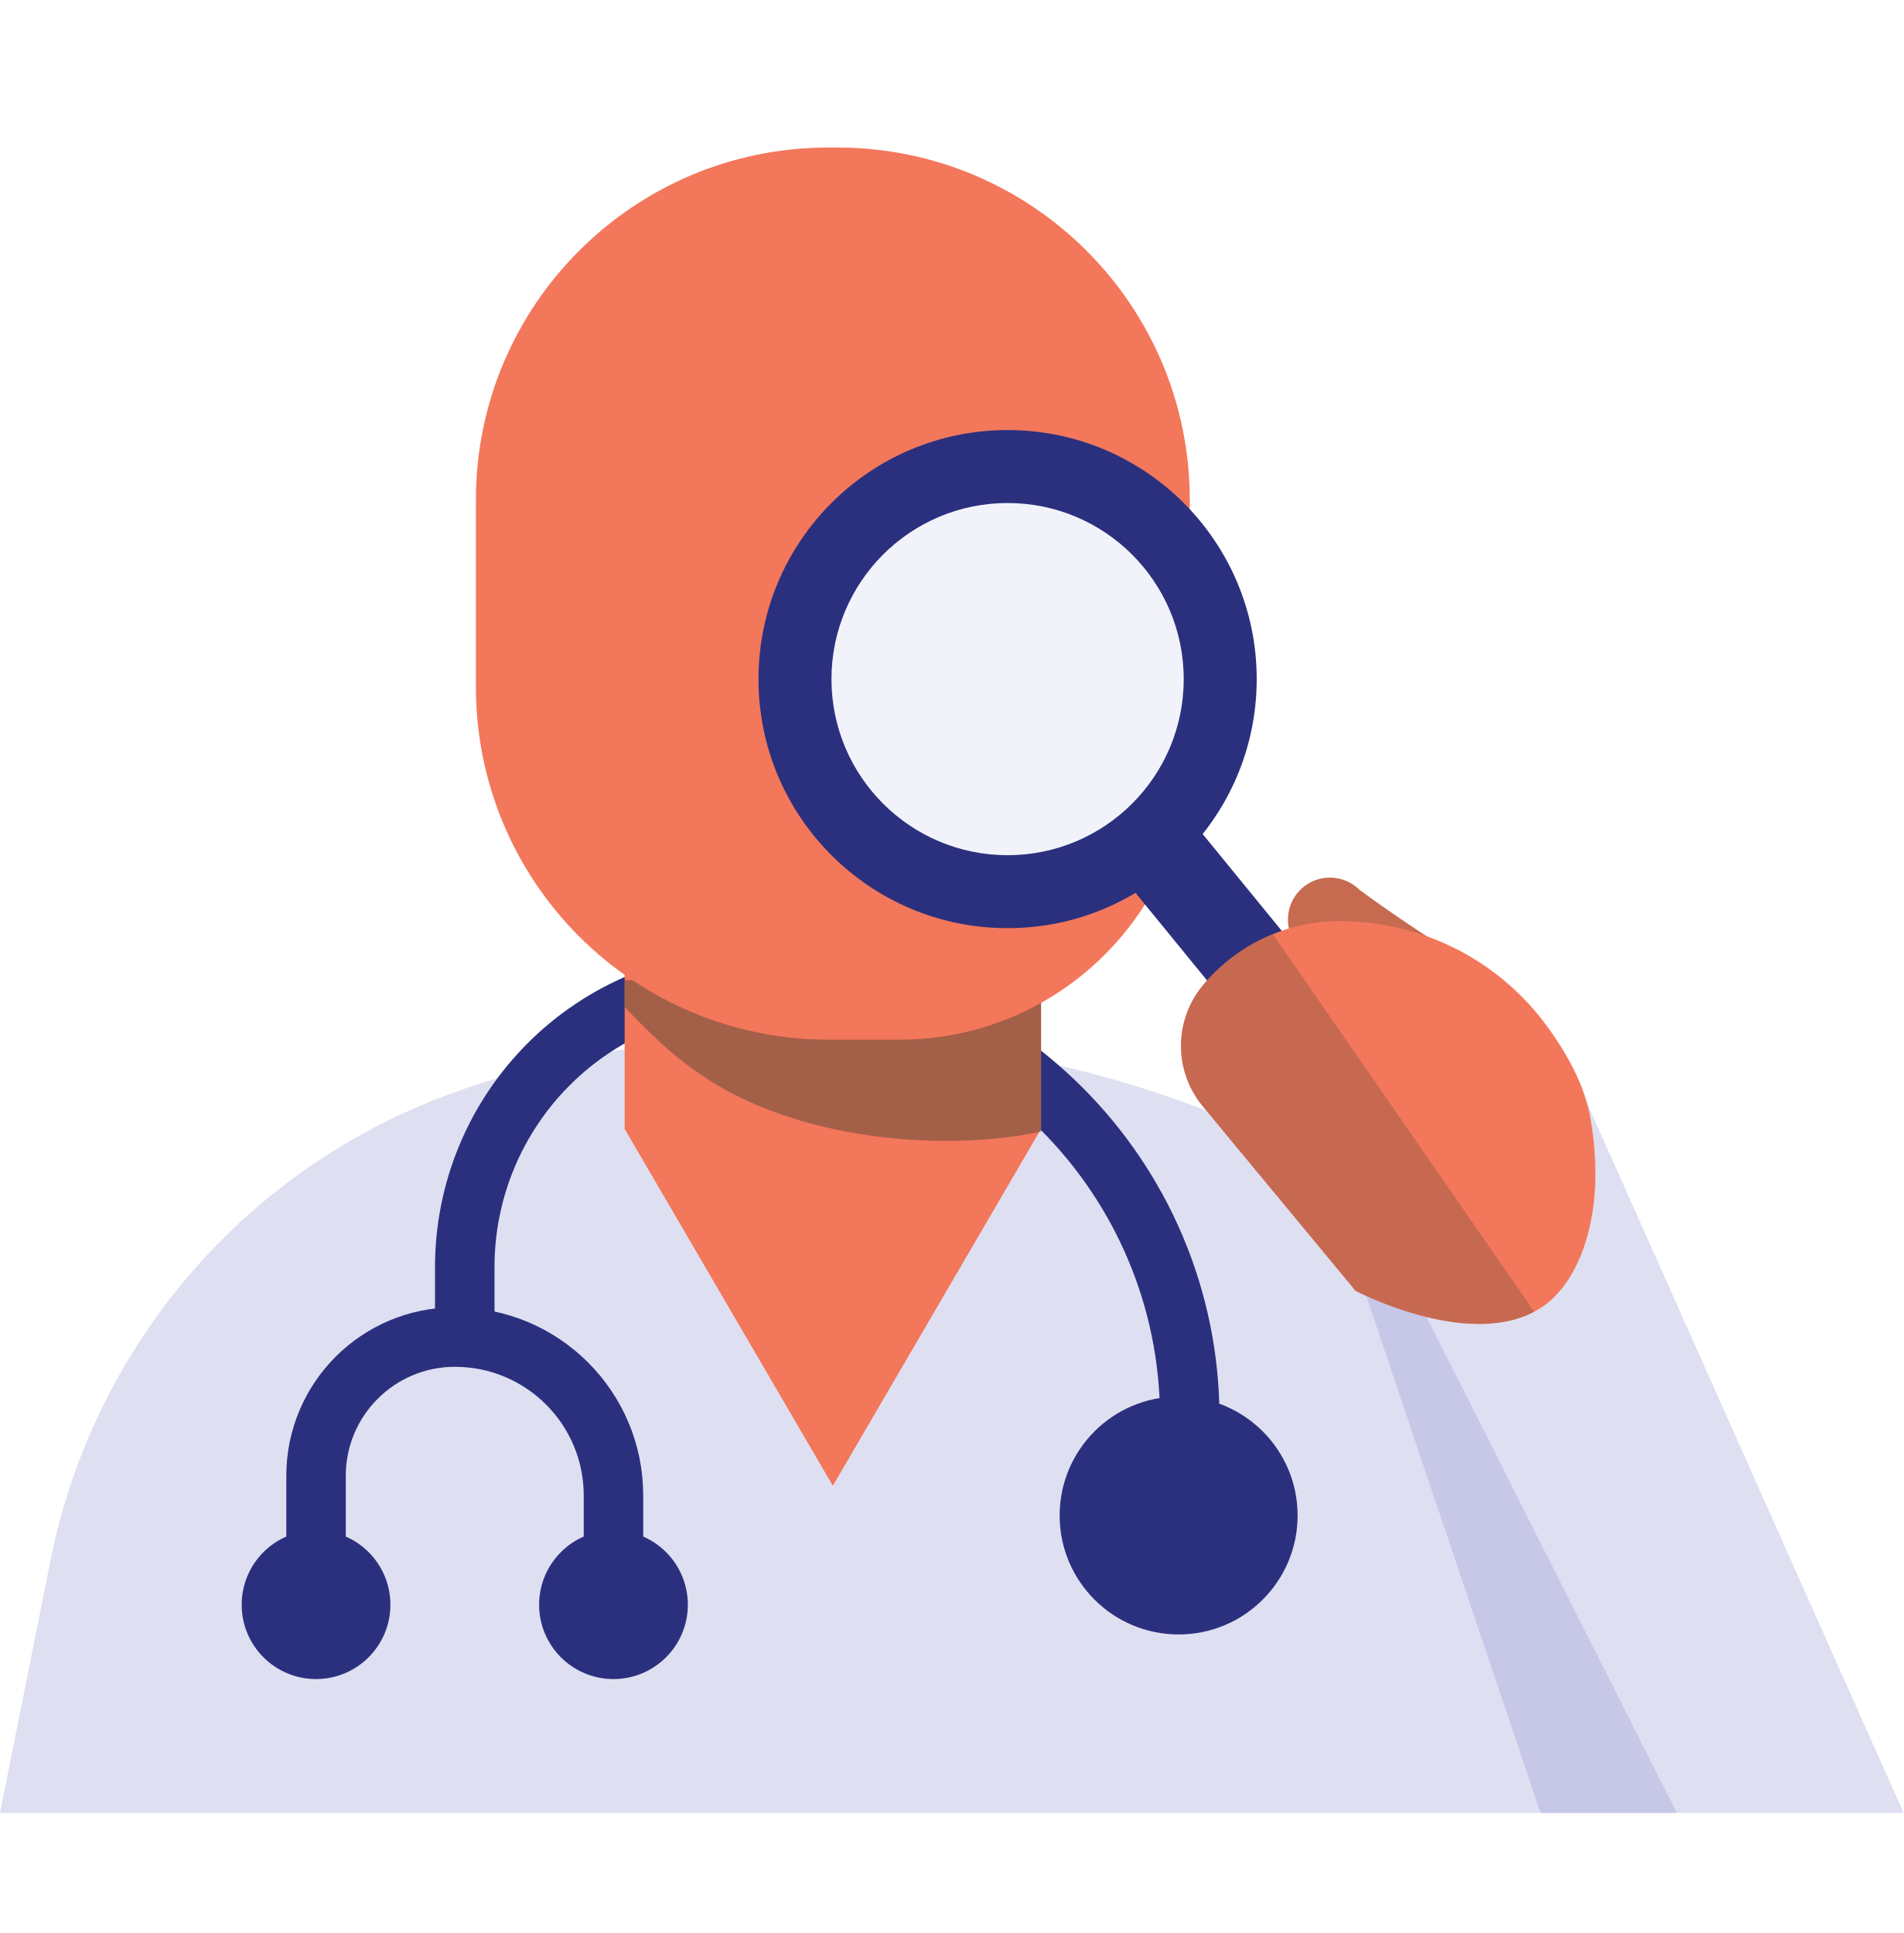
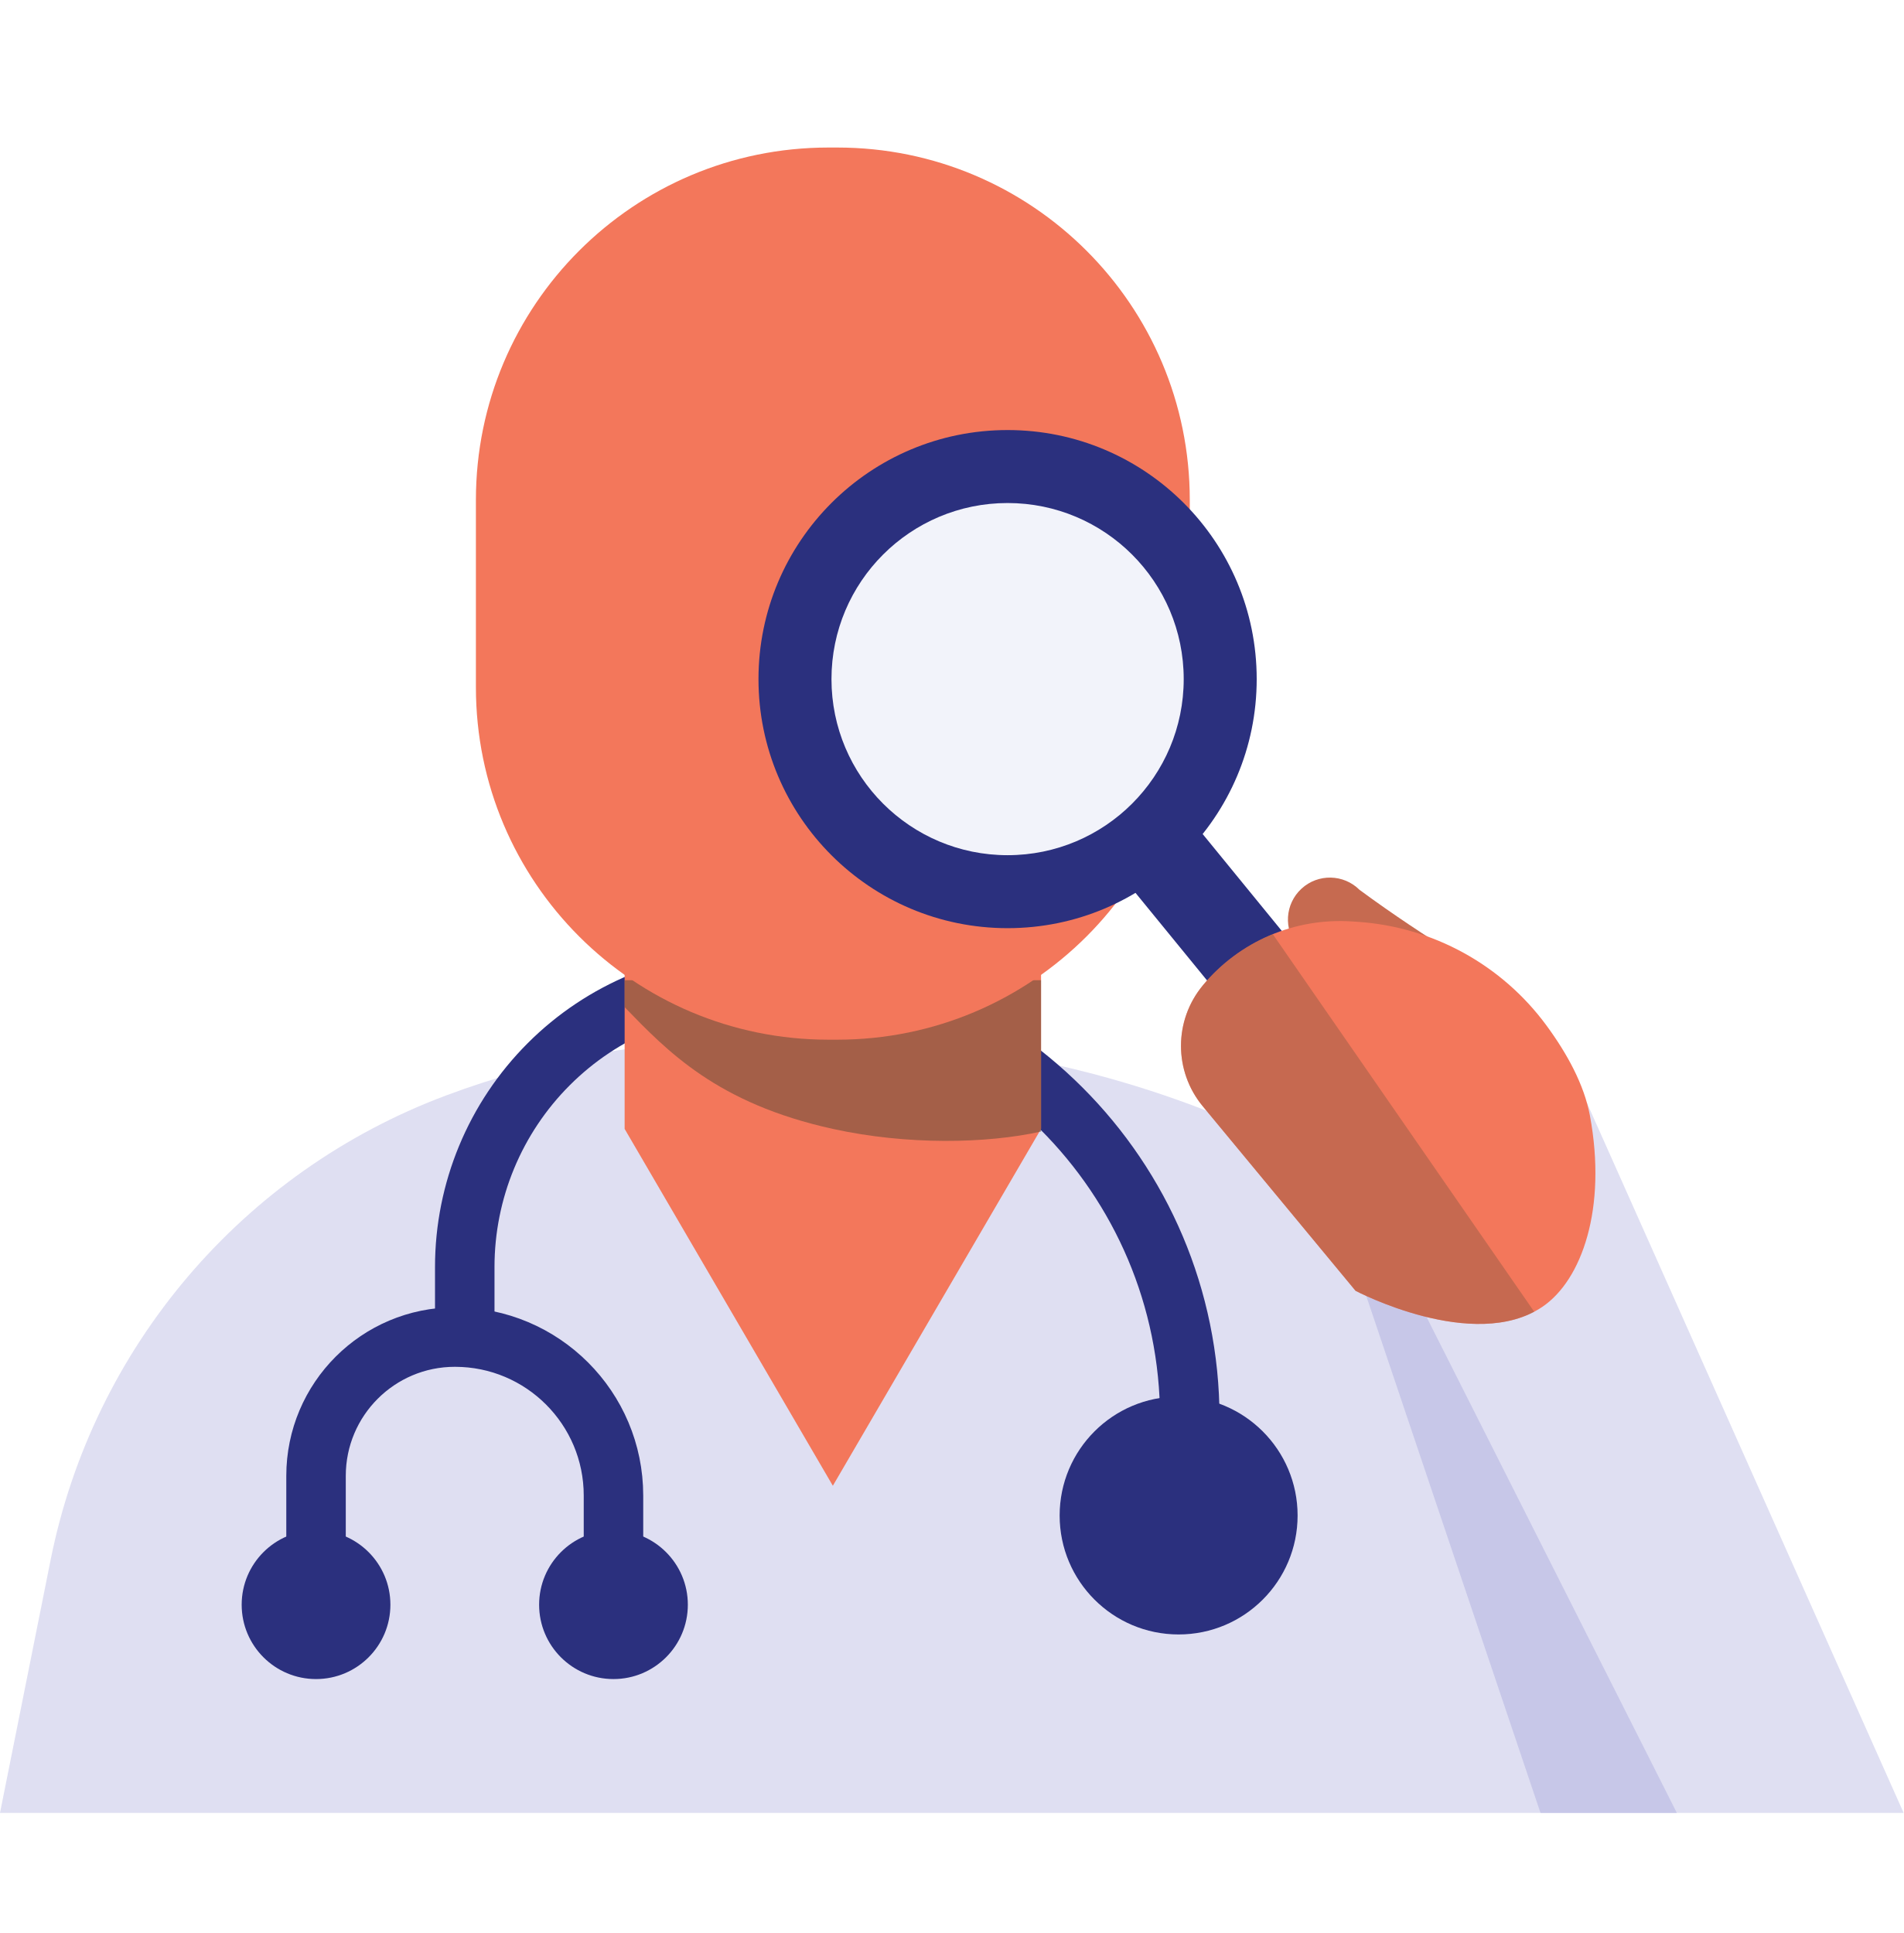
<svg xmlns="http://www.w3.org/2000/svg" width="100%" height="100%" viewBox="0 0 64 65" version="1.1" xml:space="preserve" style="fill-rule:evenodd;clip-rule:evenodd;stroke-linecap:round;stroke-linejoin:round;stroke-miterlimit:1.5;">
  <rect id="Workforce" x="0" y="0.961" width="64" height="64" style="fill:none;" />
  <clipPath id="_clip1">
    <rect x="0" y="0.961" width="64" height="64" />
  </clipPath>
  <g clip-path="url(#_clip1)">
    <path d="M45.707,29.922C45.172,29.389 44.312,29.371 43.756,29.883C43.2,30.394 43.145,31.253 43.632,31.83C44.778,33.264 46.573,34.445 49.289,34.853L50.348,32.947C50.348,32.947 48.017,31.627 45.707,29.922Z" style="fill:#c66a50;" />
    <path d="M53.355,37.093L47.777,40.752C47.777,40.752 45.719,39.74 43.323,38.562C38.505,36.193 33.208,34.961 27.839,34.961C26.999,34.961 26.161,34.961 25.362,34.961C21.816,34.961 18.299,35.598 14.979,36.843C14.979,36.844 14.979,36.844 14.978,36.844C8.151,39.404 3.13,45.308 1.701,52.458C0.81,56.912 0,60.961 0,60.961L64,60.961L53.355,37.093Z" style="fill:#dfdff2;" />
    <path d="M45.613,42.628L51.791,60.961L56.375,60.961L47.96,44.286L45.613,42.628Z" style="fill:#c7c7e8;" />
    <g>
      <path d="M10.625,54.961C10.625,54.961 10.625,52.234 10.625,49.629C10.625,47.05 12.715,44.961 15.293,44.961C15.294,44.961 15.294,44.961 15.295,44.961C18.239,44.961 20.625,47.347 20.625,50.291C20.625,52.676 20.625,54.961 20.625,54.961" style="fill:none;stroke:#2b307e;stroke-width:2px;" />
      <circle cx="20.625" cy="53.961" r="2.5" style="fill:#2b307e;" />
      <circle cx="10.625" cy="53.961" r="2.5" style="fill:#2b307e;" />
    </g>
    <path d="M15.625,44.961C15.625,44.961 15.625,43.991 15.625,42.603C15.625,40.045 16.641,37.593 18.449,35.785C20.257,33.976 22.71,32.961 25.267,32.961C25.268,32.961 25.269,32.961 25.27,32.961C33.405,32.961 40,39.555 40,47.691C40,49.067 40,49.961 40,49.961" style="fill:none;stroke:#2b307e;stroke-width:2px;" />
    <path d="M35,29.961L21,29.961L21,37.961L28,49.961L35,37.961L35,29.961Z" style="fill:#f3775b;" />
    <path d="M21,33.867L21,32.961L35,32.961L35,38.05C33.169,38.457 30.507,38.511 28,37.961C24.105,37.105 22.437,35.348 21,33.867Z" style="fill:#664e39;fill-opacity:0.561;" />
-     <path d="M40,16.81C40,10.266 34.695,4.961 28.15,4.961C28.05,4.961 27.95,4.961 27.85,4.961C21.305,4.961 16,10.266 16,16.81C16,18.883 16,21.039 16,23.111C16,26.253 17.248,29.268 19.471,31.49C21.693,33.712 24.707,34.961 27.85,34.961L30.24,34.961C35.63,34.961 40,30.591 40,25.201C40,22.523 40,19.591 40,16.81Z" style="fill:#f3775b;" />
+     <path d="M40,16.81C40,10.266 34.695,4.961 28.15,4.961C28.05,4.961 27.95,4.961 27.85,4.961C21.305,4.961 16,10.266 16,16.81C16,18.883 16,21.039 16,23.111C16,29.655 21.305,34.961 27.85,34.961C27.95,34.961 28.05,34.961 28.15,34.961C34.695,34.961 40,29.655 40,23.111C40,21.039 40,18.883 40,16.81Z" style="fill:#f3775b;" />
    <g>
      <path d="M35.875,24.836L45.5,36.621" style="fill:none;stroke:#2b307e;stroke-width:3px;stroke-linejoin:miter;stroke-miterlimit:1;" />
      <circle cx="33.875" cy="22.836" r="8.375" style="fill:#2b307e;" />
      <circle cx="33.875" cy="22.836" r="5.921" style="fill:#f2f3fa;" />
      <path d="M45.574,43.406C45.574,43.406 42.456,39.64 40.436,37.199C39.459,36.019 39.461,34.311 40.441,33.133C40.441,33.133 40.441,33.132 40.441,33.132C41.67,31.655 43.532,30.856 45.45,30.985C45.513,30.989 45.576,30.993 45.639,30.997C48.169,31.166 50.494,32.443 51.994,34.486C52.68,35.42 53.258,36.468 53.452,37.51C54.034,40.638 53.175,43.049 51.857,43.942C49.555,45.503 45.574,43.406 45.574,43.406Z" style="fill:#f3775b;" />
      <clipPath id="_clip2">
        <path d="M45.574,43.406C45.574,43.406 42.456,39.64 40.436,37.199C39.459,36.019 39.461,34.311 40.441,33.133C40.441,33.133 40.441,33.132 40.441,33.132C41.67,31.655 43.532,30.856 45.45,30.985C45.513,30.989 45.576,30.993 45.639,30.997C48.169,31.166 50.494,32.443 51.994,34.486C52.68,35.42 53.258,36.468 53.452,37.51C54.034,40.638 53.175,43.049 51.857,43.942C49.555,45.503 45.574,43.406 45.574,43.406Z" />
      </clipPath>
      <g clip-path="url(#_clip2)">
        <path d="M41.179,29.084L55.912,50.367L46.047,46.298L35.166,40.028L36.771,33.829L41.179,29.084Z" style="fill:#a46048;fill-opacity:0.569;" />
      </g>
    </g>
    <circle cx="39.625" cy="50.961" r="4" style="fill:#2b307e;" />
  </g>
</svg>
